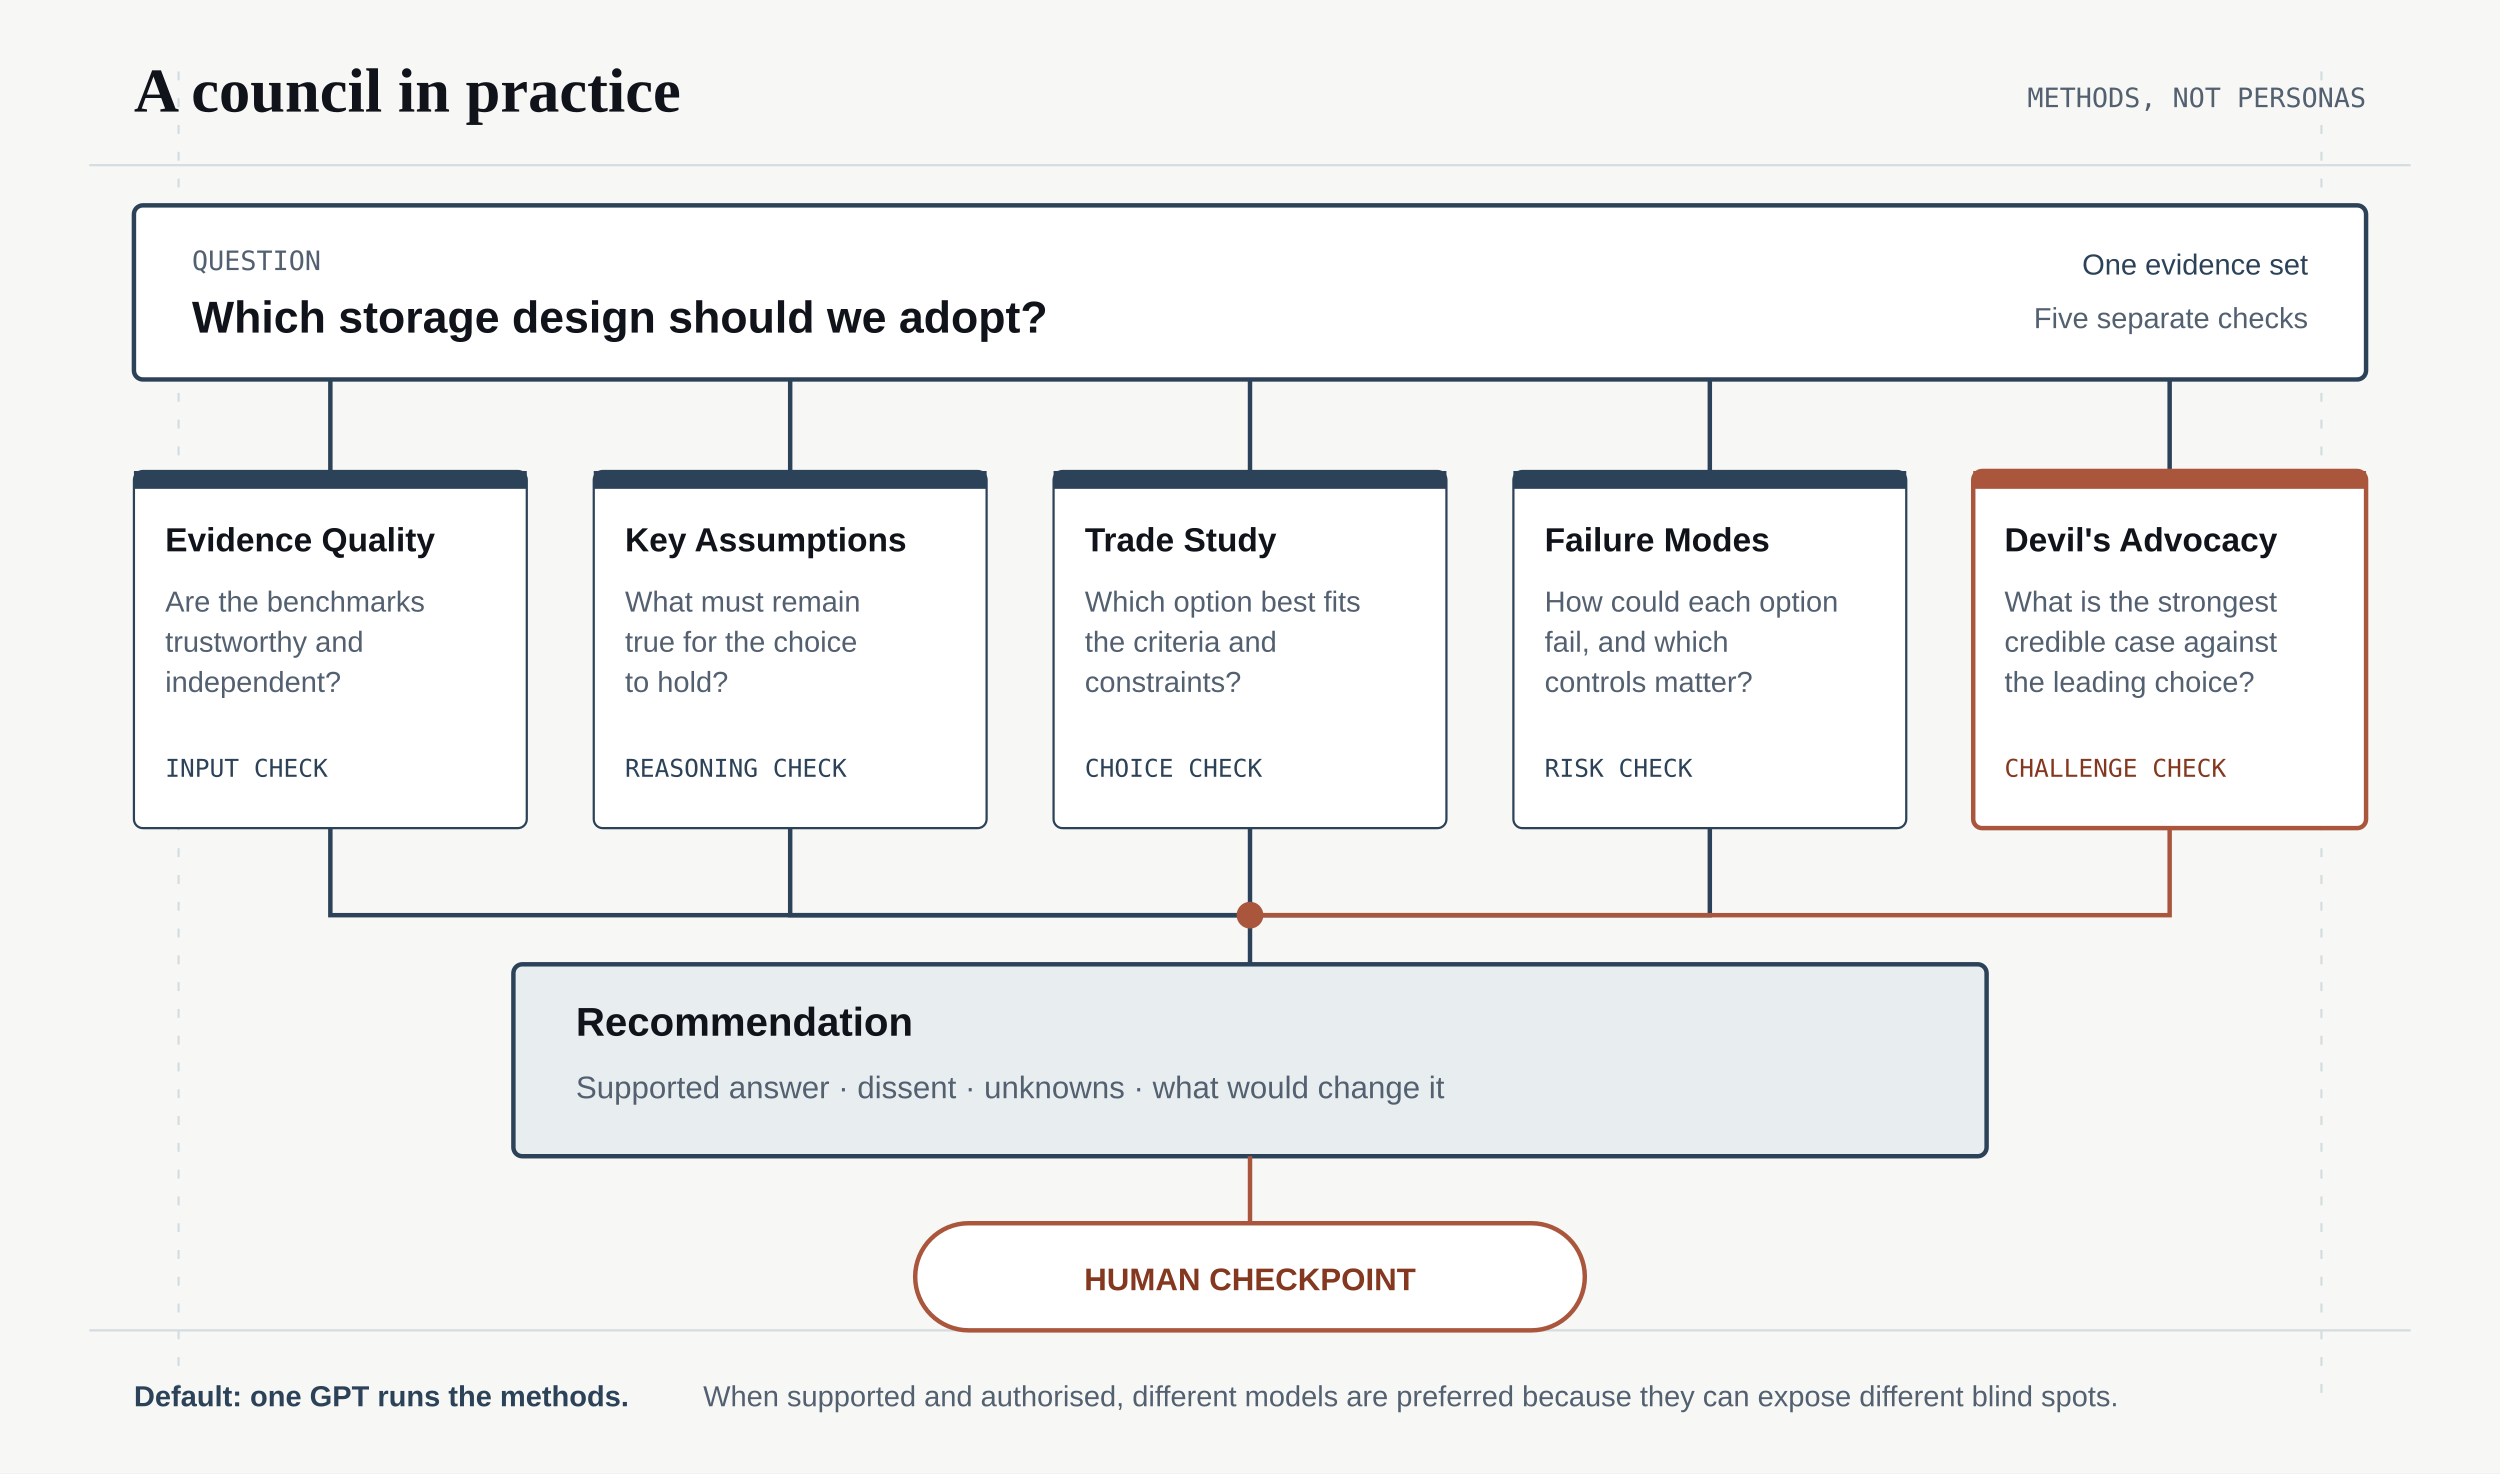
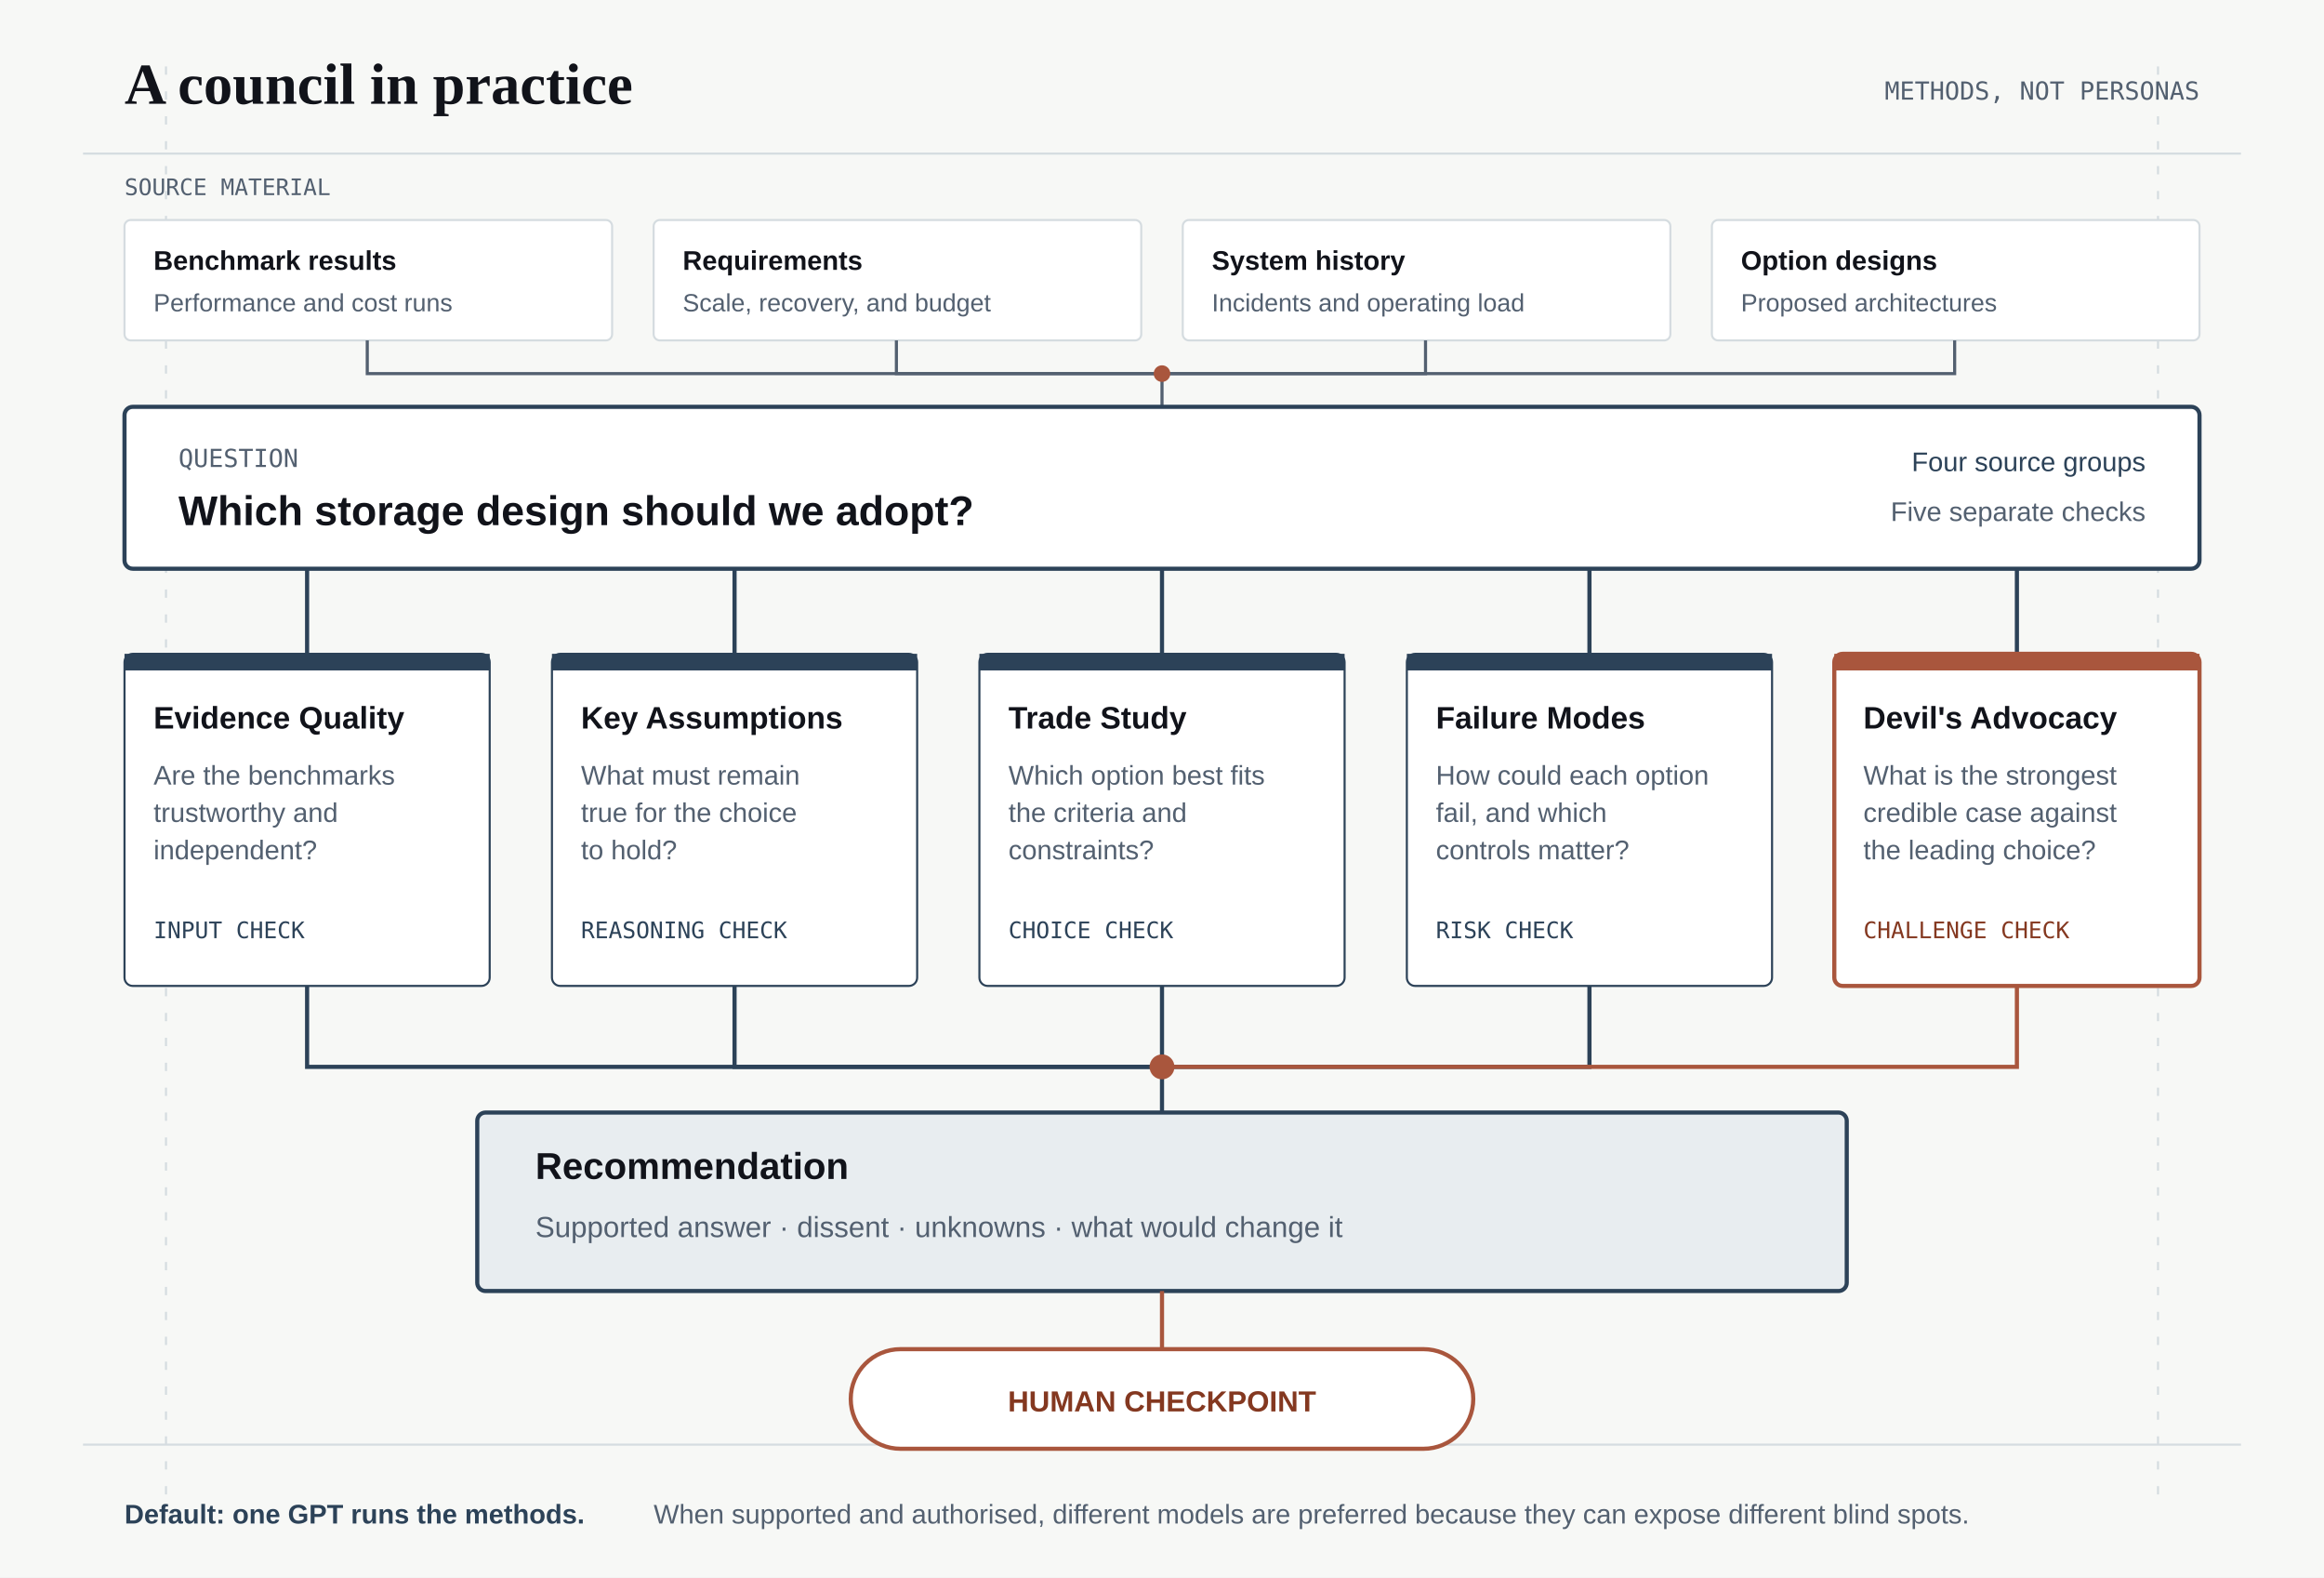
- <svg xmlns="http://www.w3.org/2000/svg" viewBox="0 0 1120 660" role="img" aria-labelledby="title desc">
-   <rect width="1120" height="660" fill="#F7F8F6" />
+ <svg xmlns="http://www.w3.org/2000/svg" viewBox="0 0 1120 760" role="img" aria-labelledby="title desc">
+   <rect width="1120" height="760" fill="#F7F8F6" />
  <g stroke="#D5DCE0" stroke-width="1">
-     <path d="M40 74H1080M40 596H1080" />
-     <path d="M80 32V628M1040 32V628" stroke-dasharray="4 8" />
+     <path d="M40 74H1080M40 696H1080" />
+     <path d="M80 32V728M1040 32V728" stroke-dasharray="4 8" />
  </g>
  <text x="60" y="50" fill="#11131A" font-family="Georgia, 'Times New Roman', serif" font-size="28" font-weight="700">A council in practice</text>
  <text x="1060" y="48" text-anchor="end" fill="#536070" font-family="ui-monospace, SFMono-Regular, Menlo, monospace" font-size="12">METHODS, NOT PERSONAS</text>
-   <rect x="60" y="92" width="1000" height="78" rx="4" fill="#FFFFFF" stroke="#2C4258" stroke-width="2" />
-   <text x="86" y="121" fill="#536070" font-family="ui-monospace, SFMono-Regular, Menlo, monospace" font-size="12">QUESTION</text>
-   <text x="86" y="149" fill="#11131A" font-family="Arial, Helvetica, sans-serif" font-size="20" font-weight="700">Which storage design should we adopt?</text>
-   <text x="1034" y="123" text-anchor="end" fill="#2C4258" font-family="Arial, Helvetica, sans-serif" font-size="13">One evidence set</text>
-   <text x="1034" y="147" text-anchor="end" fill="#536070" font-family="Arial, Helvetica, sans-serif" font-size="13">Five separate checks</text>
+   <text x="60" y="94" fill="#536070" font-family="ui-monospace, SFMono-Regular, Menlo, monospace" font-size="11">SOURCE MATERIAL</text>
+   <g font-family="Arial, Helvetica, sans-serif">
+     <g transform="translate(60 106)">
+       <rect width="235" height="58" rx="3" fill="#FFFFFF" stroke="#D5DCE0" />
+       <text x="14" y="24" fill="#11131A" font-size="13" font-weight="700">Benchmark results</text>
+       <text x="14" y="44" fill="#536070" font-size="12">Performance and cost runs</text>
+     </g>
+     <g transform="translate(315 106)">
+       <rect width="235" height="58" rx="3" fill="#FFFFFF" stroke="#D5DCE0" />
+       <text x="14" y="24" fill="#11131A" font-size="13" font-weight="700">Requirements</text>
+       <text x="14" y="44" fill="#536070" font-size="12">Scale, recovery, and budget</text>
+     </g>
+     <g transform="translate(570 106)">
+       <rect width="235" height="58" rx="3" fill="#FFFFFF" stroke="#D5DCE0" />
+       <text x="14" y="24" fill="#11131A" font-size="13" font-weight="700">System history</text>
+       <text x="14" y="44" fill="#536070" font-size="12">Incidents and operating load</text>
+     </g>
+     <g transform="translate(825 106)">
+       <rect width="235" height="58" rx="3" fill="#FFFFFF" stroke="#D5DCE0" />
+       <text x="14" y="24" fill="#11131A" font-size="13" font-weight="700">Option designs</text>
+       <text x="14" y="44" fill="#536070" font-size="12">Proposed architectures</text>
+     </g>
+   </g>
+   <g fill="none" stroke="#536070" stroke-width="1.5">
+     <path d="M177 164V180H560" />
+     <path d="M432 164V180H560" />
+     <path d="M687 164V180H560" />
+     <path d="M942 164V180H560" />
+     <path d="M560 180V196" />
+   </g>
+   <circle cx="560" cy="180" r="4" fill="#A9563D" />
+   <rect x="60" y="196" width="1000" height="78" rx="4" fill="#FFFFFF" stroke="#2C4258" stroke-width="2" />
+   <text x="86" y="225" fill="#536070" font-family="ui-monospace, SFMono-Regular, Menlo, monospace" font-size="12">QUESTION</text>
+   <text x="86" y="253" fill="#11131A" font-family="Arial, Helvetica, sans-serif" font-size="20" font-weight="700">Which storage design should we adopt?</text>
+   <text x="1034" y="227" text-anchor="end" fill="#2C4258" font-family="Arial, Helvetica, sans-serif" font-size="13">Four source groups</text>
+   <text x="1034" y="251" text-anchor="end" fill="#536070" font-family="Arial, Helvetica, sans-serif" font-size="13">Five separate checks</text>
  <g fill="none" stroke="#2C4258" stroke-width="2">
-     <path d="M148 170V211" />
-     <path d="M354 170V211" />
-     <path d="M560 170V211" />
-     <path d="M766 170V211" />
-     <path d="M972 170V211" />
+     <path d="M148 274V315" />
+     <path d="M354 274V315" />
+     <path d="M560 274V315" />
+     <path d="M766 274V315" />
+     <path d="M972 274V315" />
  </g>
  <g font-family="Arial, Helvetica, sans-serif">
-     <g transform="translate(60 211)">
+     <g transform="translate(60 315)">
      <rect width="176" height="160" rx="4" fill="#FFFFFF" stroke="#2C4258" />
      <rect width="176" height="8" fill="#2C4258" />
      <text x="14" y="36" fill="#11131A" font-size="15" font-weight="700">Evidence Quality</text>
      <text x="14" y="63" fill="#536070" font-size="13">Are the benchmarks</text>
      <text x="14" y="81" fill="#536070" font-size="13">trustworthy and</text>
      <text x="14" y="99" fill="#536070" font-size="13">independent?</text>
      <text x="14" y="137" fill="#2C4258" font-size="11" font-family="ui-monospace, SFMono-Regular, Menlo, monospace">INPUT CHECK</text>
    </g>
-     <g transform="translate(266 211)">
+     <g transform="translate(266 315)">
      <rect width="176" height="160" rx="4" fill="#FFFFFF" stroke="#2C4258" />
      <rect width="176" height="8" fill="#2C4258" />
      <text x="14" y="36" fill="#11131A" font-size="15" font-weight="700">Key Assumptions</text>
      <text x="14" y="63" fill="#536070" font-size="13">What must remain</text>
      <text x="14" y="81" fill="#536070" font-size="13">true for the choice</text>
      <text x="14" y="99" fill="#536070" font-size="13">to hold?</text>
      <text x="14" y="137" fill="#2C4258" font-size="11" font-family="ui-monospace, SFMono-Regular, Menlo, monospace">REASONING CHECK</text>
    </g>
-     <g transform="translate(472 211)">
+     <g transform="translate(472 315)">
      <rect width="176" height="160" rx="4" fill="#FFFFFF" stroke="#2C4258" />
      <rect width="176" height="8" fill="#2C4258" />
      <text x="14" y="36" fill="#11131A" font-size="15" font-weight="700">Trade Study</text>
      <text x="14" y="63" fill="#536070" font-size="13">Which option best fits</text>
      <text x="14" y="81" fill="#536070" font-size="13">the criteria and</text>
      <text x="14" y="99" fill="#536070" font-size="13">constraints?</text>
      <text x="14" y="137" fill="#2C4258" font-size="11" font-family="ui-monospace, SFMono-Regular, Menlo, monospace">CHOICE CHECK</text>
    </g>
-     <g transform="translate(678 211)">
+     <g transform="translate(678 315)">
      <rect width="176" height="160" rx="4" fill="#FFFFFF" stroke="#2C4258" />
      <rect width="176" height="8" fill="#2C4258" />
      <text x="14" y="36" fill="#11131A" font-size="15" font-weight="700">Failure Modes</text>
      <text x="14" y="63" fill="#536070" font-size="13">How could each option</text>
      <text x="14" y="81" fill="#536070" font-size="13">fail, and which</text>
      <text x="14" y="99" fill="#536070" font-size="13">controls matter?</text>
      <text x="14" y="137" fill="#2C4258" font-size="11" font-family="ui-monospace, SFMono-Regular, Menlo, monospace">RISK CHECK</text>
    </g>
-     <g transform="translate(884 211)">
+     <g transform="translate(884 315)">
      <rect width="176" height="160" rx="4" fill="#FFFFFF" stroke="#A9563D" stroke-width="2" />
      <rect width="176" height="8" fill="#A9563D" />
      <text x="14" y="36" fill="#11131A" font-size="15" font-weight="700">Devil's Advocacy</text>
      <text x="14" y="63" fill="#536070" font-size="13">What is the strongest</text>
      <text x="14" y="81" fill="#536070" font-size="13">credible case against</text>
      <text x="14" y="99" fill="#536070" font-size="13">the leading choice?</text>
      <text x="14" y="137" fill="#843820" font-size="11" font-family="ui-monospace, SFMono-Regular, Menlo, monospace">CHALLENGE CHECK</text>
    </g>
  </g>
  <g fill="none" stroke="#2C4258" stroke-width="2">
-     <path d="M148 371V410H560" />
-     <path d="M354 371V410H560" />
-     <path d="M560 371V432" />
-     <path d="M766 371V410H560" />
-     <path d="M972 371V410H560" stroke="#A9563D" />
+     <path d="M148 475V514H560" />
+     <path d="M354 475V514H560" />
+     <path d="M560 475V536" />
+     <path d="M766 475V514H560" />
+     <path d="M972 475V514H560" stroke="#A9563D" />
  </g>
-   <circle cx="560" cy="410" r="6" fill="#A9563D" />
-   <rect x="230" y="432" width="660" height="86" rx="4" fill="#E8EDF0" stroke="#2C4258" stroke-width="2" />
-   <text x="258" y="464" fill="#11131A" font-family="Arial, Helvetica, sans-serif" font-size="18" font-weight="700">Recommendation</text>
-   <text x="258" y="492" fill="#536070" font-family="Arial, Helvetica, sans-serif" font-size="14">Supported answer  ·  dissent  ·  unknowns  ·  what would change it</text>
-   <path d="M560 518V548" stroke="#A9563D" stroke-width="2" />
-   <rect x="410" y="548" width="300" height="48" rx="24" fill="#FFFFFF" stroke="#A9563D" stroke-width="2" />
-   <text x="560" y="578" text-anchor="middle" fill="#843820" font-family="Arial, Helvetica, sans-serif" font-size="14" font-weight="700">HUMAN CHECKPOINT</text>
-   <text x="60" y="630" fill="#2C4258" font-family="Arial, Helvetica, sans-serif" font-size="13" font-weight="700">Default: one GPT runs the methods.</text>
-   <text x="315" y="630" fill="#536070" font-family="Arial, Helvetica, sans-serif" font-size="13">When supported and authorised, different models are preferred because they can expose different blind spots.</text>
+   <circle cx="560" cy="514" r="6" fill="#A9563D" />
+   <rect x="230" y="536" width="660" height="86" rx="4" fill="#E8EDF0" stroke="#2C4258" stroke-width="2" />
+   <text x="258" y="568" fill="#11131A" font-family="Arial, Helvetica, sans-serif" font-size="18" font-weight="700">Recommendation</text>
+   <text x="258" y="596" fill="#536070" font-family="Arial, Helvetica, sans-serif" font-size="14">Supported answer  ·  dissent  ·  unknowns  ·  what would change it</text>
+   <path d="M560 622V650" stroke="#A9563D" stroke-width="2" />
+   <rect x="410" y="650" width="300" height="48" rx="24" fill="#FFFFFF" stroke="#A9563D" stroke-width="2" />
+   <text x="560" y="680" text-anchor="middle" fill="#843820" font-family="Arial, Helvetica, sans-serif" font-size="14" font-weight="700">HUMAN CHECKPOINT</text>
+   <text x="60" y="734" fill="#2C4258" font-family="Arial, Helvetica, sans-serif" font-size="13" font-weight="700">Default: one GPT runs the methods.</text>
+   <text x="315" y="734" fill="#536070" font-family="Arial, Helvetica, sans-serif" font-size="13">When supported and authorised, different models are preferred because they can expose different blind spots.</text>
</svg>
